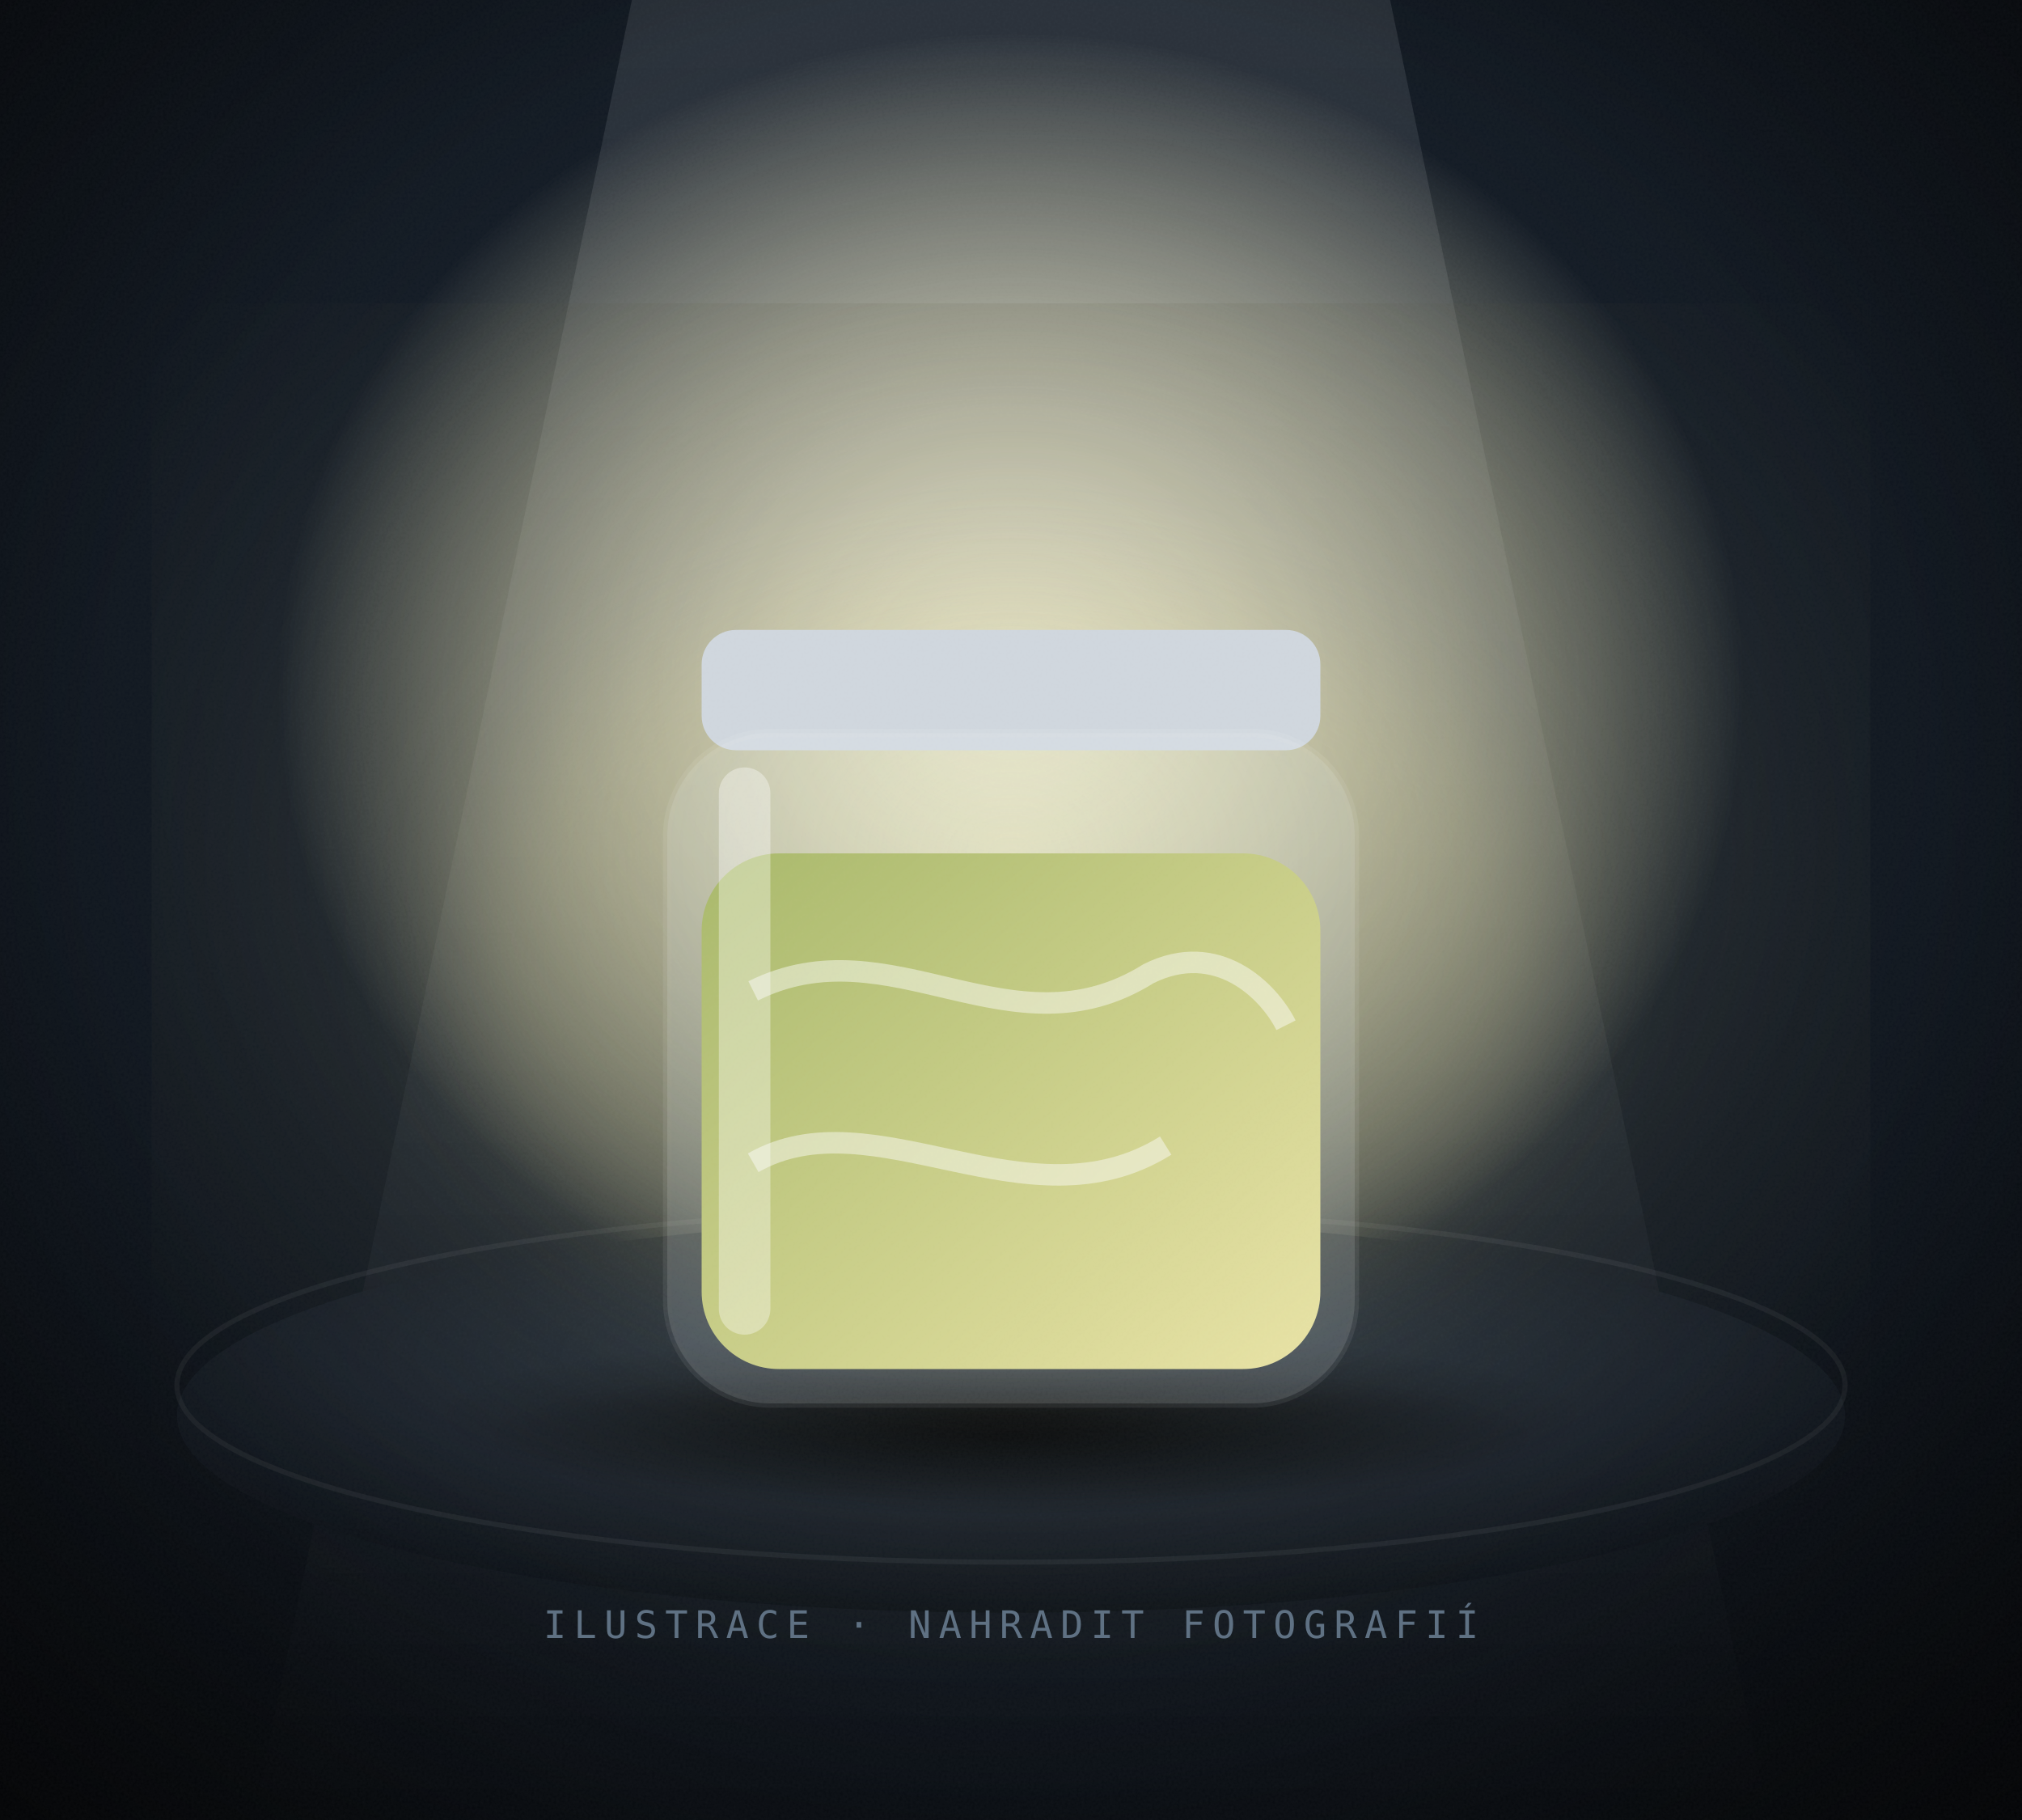
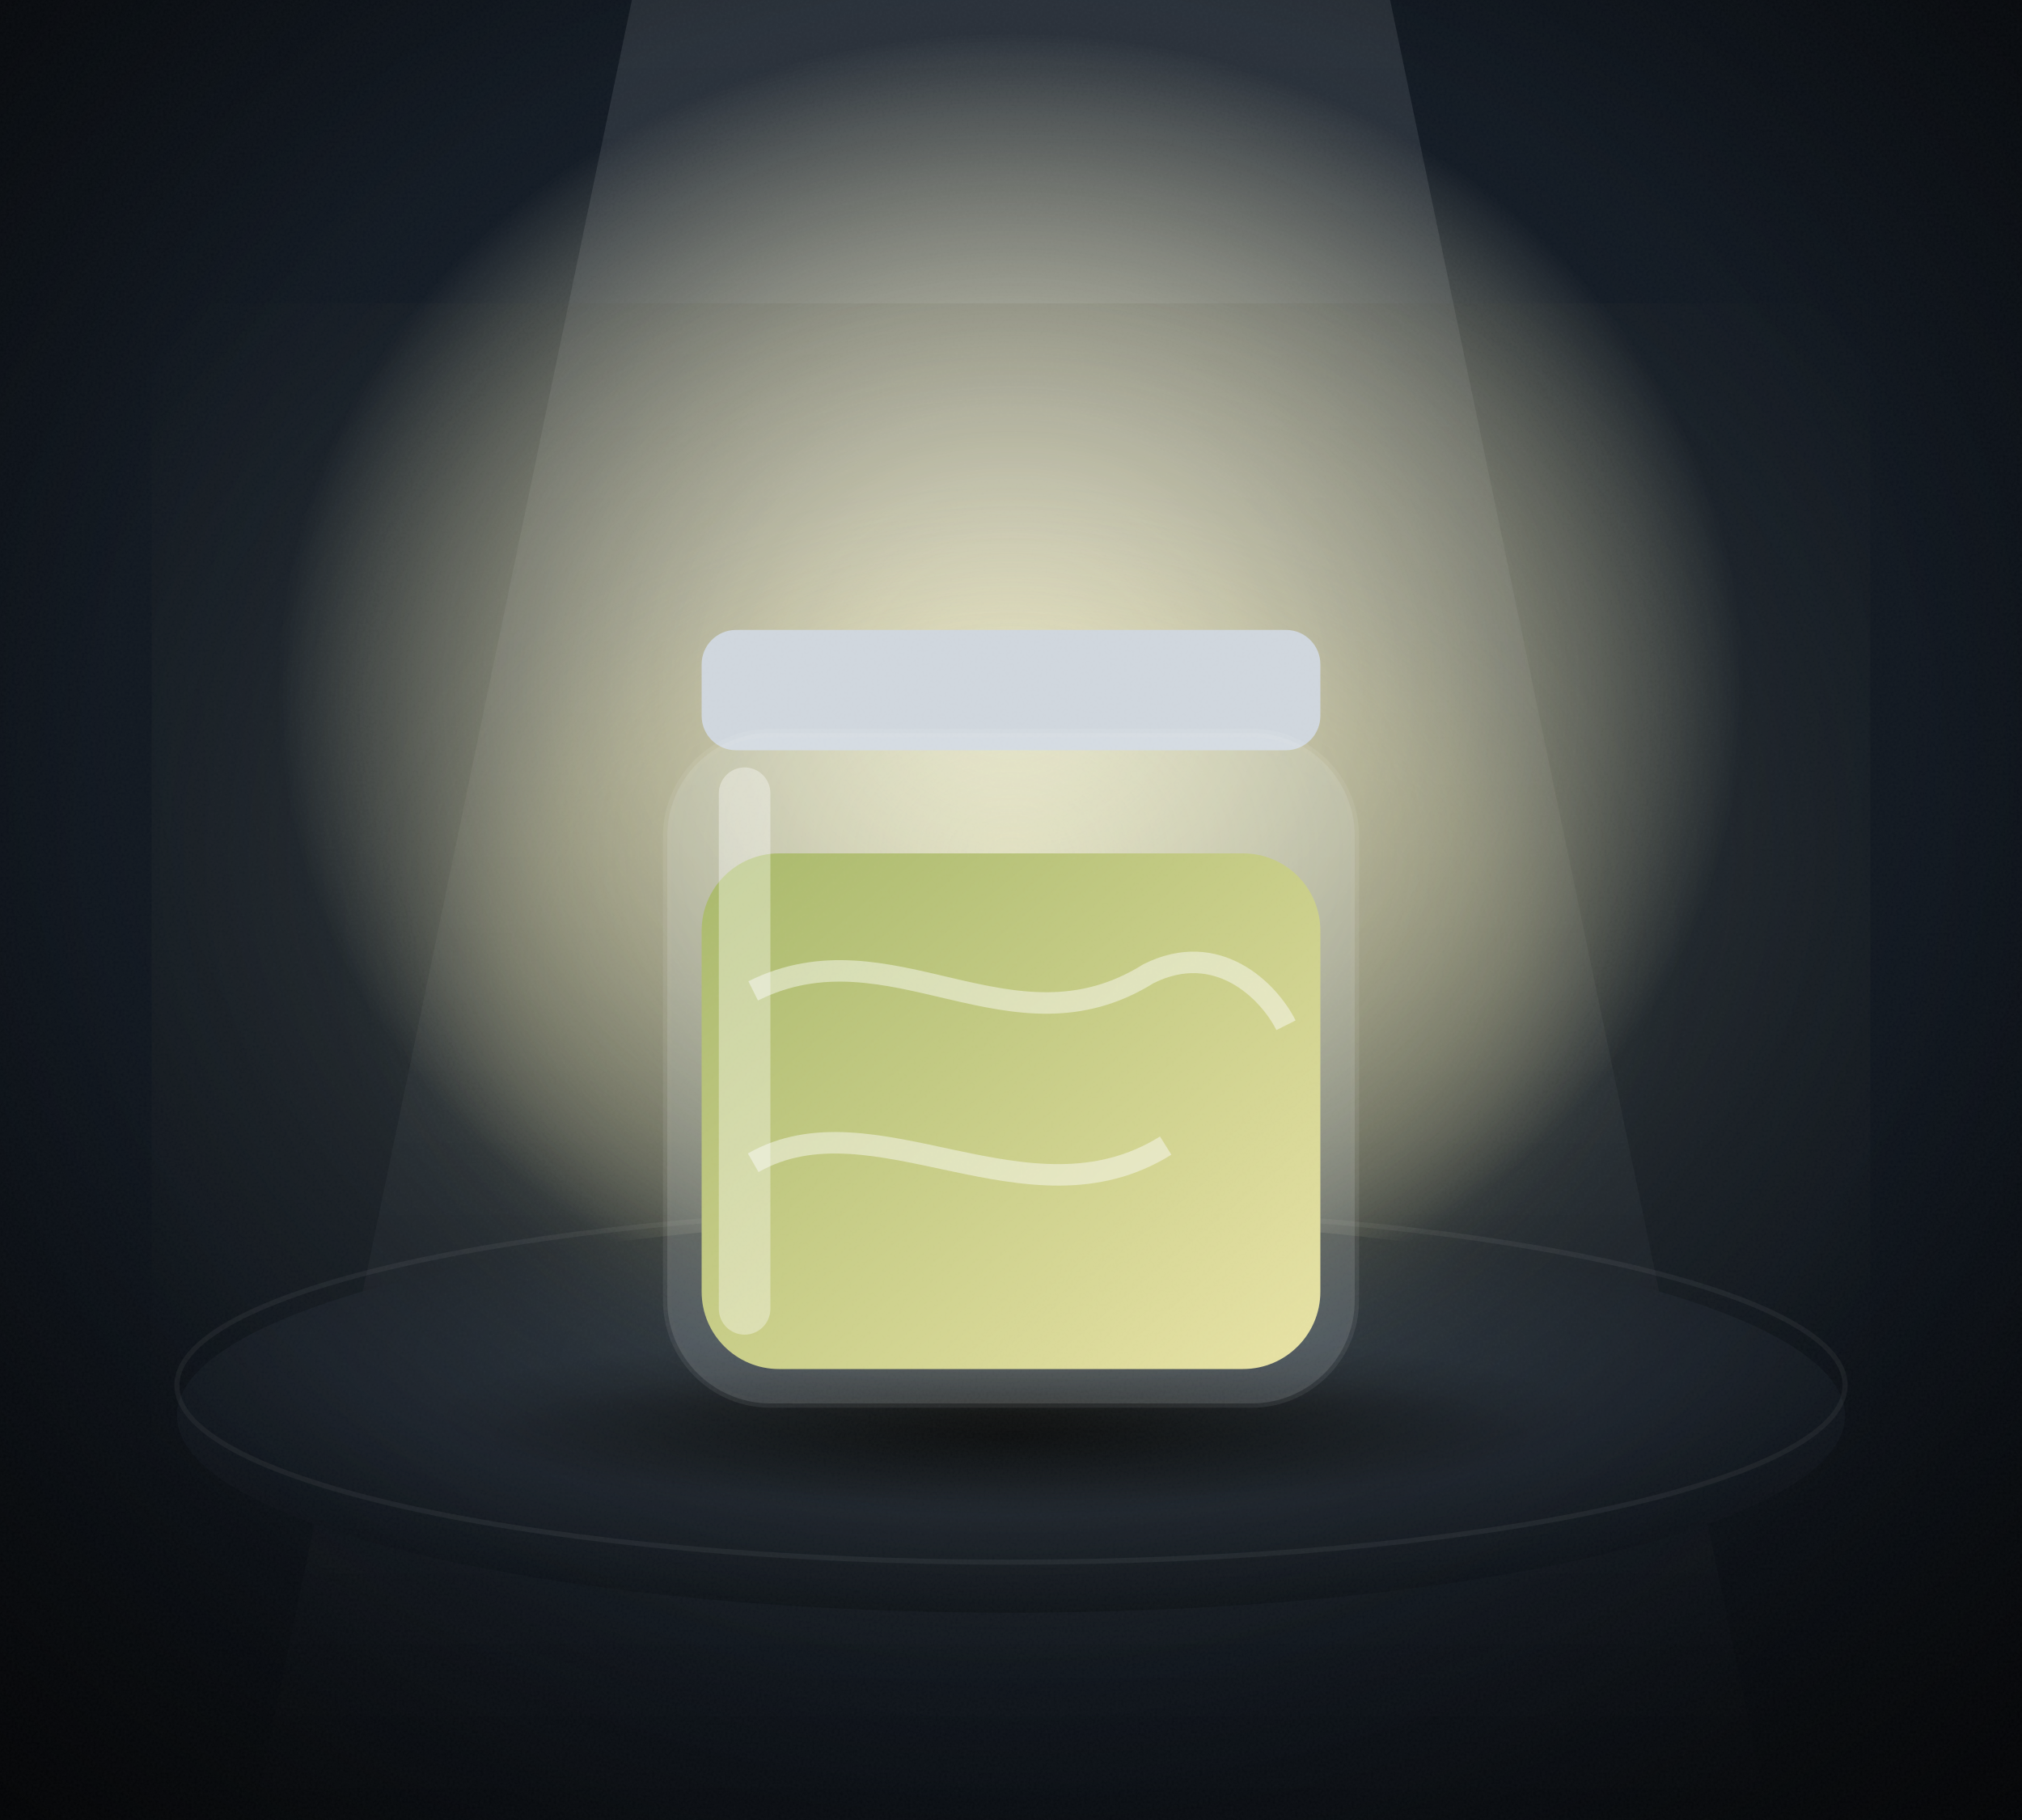
<svg xmlns="http://www.w3.org/2000/svg" viewBox="0 0 800 720" width="800" height="720">
  <defs>
    <radialGradient id="bg-sauerkraut" cx="50%" cy="38%" r="80%">
      <stop offset="0%" stop-color="#e8e2a5" stop-opacity="0.28" />
      <stop offset="45%" stop-color="#121a24" />
      <stop offset="100%" stop-color="#06080b" />
    </radialGradient>
    <linearGradient id="beam-sauerkraut" x1="0" y1="0" x2="0" y2="1">
      <stop offset="0%" stop-color="#ffffff" stop-opacity="0.10" />
      <stop offset="100%" stop-color="#ffffff" stop-opacity="0" />
    </linearGradient>
    <radialGradient id="slab-sauerkraut" cx="50%" cy="35%" r="65%">
      <stop offset="0%" stop-color="#2a3644" />
      <stop offset="70%" stop-color="#151c25" />
      <stop offset="100%" stop-color="#0c1117" />
    </radialGradient>
    <radialGradient id="shadow-sauerkraut" cx="50%" cy="50%" r="50%">
      <stop offset="0%" stop-color="#000" stop-opacity="0.65" />
      <stop offset="100%" stop-color="#000" stop-opacity="0" />
    </radialGradient>
    <radialGradient id="vig-sauerkraut" cx="50%" cy="45%" r="75%">
      <stop offset="60%" stop-color="#000" stop-opacity="0" />
      <stop offset="100%" stop-color="#000" stop-opacity="0.55" />
    </radialGradient>
    <filter id="grain-sauerkraut">
      <feTurbulence type="fractalNoise" baseFrequency="0.9" numOctaves="2" stitchTiles="stitch" />
      <feColorMatrix values="0 0 0 0 1  0 0 0 0 1  0 0 0 0 1  0 0 0 0.05 0" />
    </filter>
    <filter id="soft-sauerkraut" x="-20%" y="-20%" width="140%" height="140%">
      <feGaussianBlur stdDeviation="22" />
    </filter>
  </defs>
  <rect width="800" height="720" fill="url(#bg-sauerkraut)" />
  <path d="M250,0 L550,0 L700,720 L100,720 Z" fill="url(#beam-sauerkraut)" />
  <ellipse cx="400" cy="560" rx="330" ry="78" fill="url(#slab-sauerkraut)" />
  <ellipse cx="400" cy="548" rx="330" ry="70" fill="none" stroke="#ffffff" stroke-opacity="0.06" stroke-width="2" />
  <ellipse cx="400" cy="560" rx="230" ry="34" fill="url(#shadow-sauerkraut)" />
  <ellipse cx="400" cy="380" rx="220" ry="150" fill="#e8e2a5" opacity="0.18" filter="url(#soft-sauerkraut)" />
  <svg x="60" y="120" width="680" height="544" viewBox="0 0 200 160" class="" aria-hidden="true">
    <defs>
      <radialGradient id="gjare8e2a5bg" cx="50%" cy="40%" r="70%">
        <stop offset="0%" stop-color="#e8e2a5" stop-opacity="0.35" />
        <stop offset="100%" stop-color="#0a0d12" stop-opacity="0" />
      </radialGradient>
      <linearGradient id="gjare8e2a5" x1="0" y1="0" x2="1" y2="1">
        <stop offset="0%" stop-color="#a8b86a" />
        <stop offset="100%" stop-color="#e8e2a5" />
      </linearGradient>
      <radialGradient id="gjare8e2a5sh" cx="50%" cy="50%" r="50%">
        <stop offset="0%" stop-color="#000" stop-opacity="0.55" />
        <stop offset="100%" stop-color="#000" stop-opacity="0" />
      </radialGradient>
    </defs>
    <rect width="200" height="160" fill="url(#gjare8e2a5bg)" />
    <ellipse cx="100" cy="132" rx="62" ry="9" fill="url(#gjare8e2a5sh)" />
    <g>
      <rect x="64" y="38" width="72" height="14" rx="4" fill="#cfd6dd" />
      <rect x="60" y="50" width="80" height="78" rx="12" fill="#e9f3f7" opacity="0.18" stroke="#fff" stroke-opacity="0.4" />
      <rect x="64" y="64" width="72" height="60" rx="9" fill="url(#gjare8e2a5)" />
      <path d="M70,80 C86,72 100,88 116,78 C124,74 130,80 132,84 M70,100 C84,92 102,108 118,98" stroke="#fff" stroke-opacity="0.45" stroke-width="2.5" fill="none" />
      <rect x="66" y="54" width="6" height="66" rx="3" fill="#fff" opacity="0.35" />
    </g>
  </svg>
  <rect width="800" height="720" fill="url(#vig-sauerkraut)" />
  <rect width="800" height="720" filter="url(#grain-sauerkraut)" opacity="0.6" />
-   <text x="400" y="648" text-anchor="middle" font-family="ui-monospace, Menlo, monospace" font-size="15" letter-spacing="3" fill="#5f7183">ILUSTRACE · NAHRADIT FOTOGRAFIÍ</text>
</svg>
